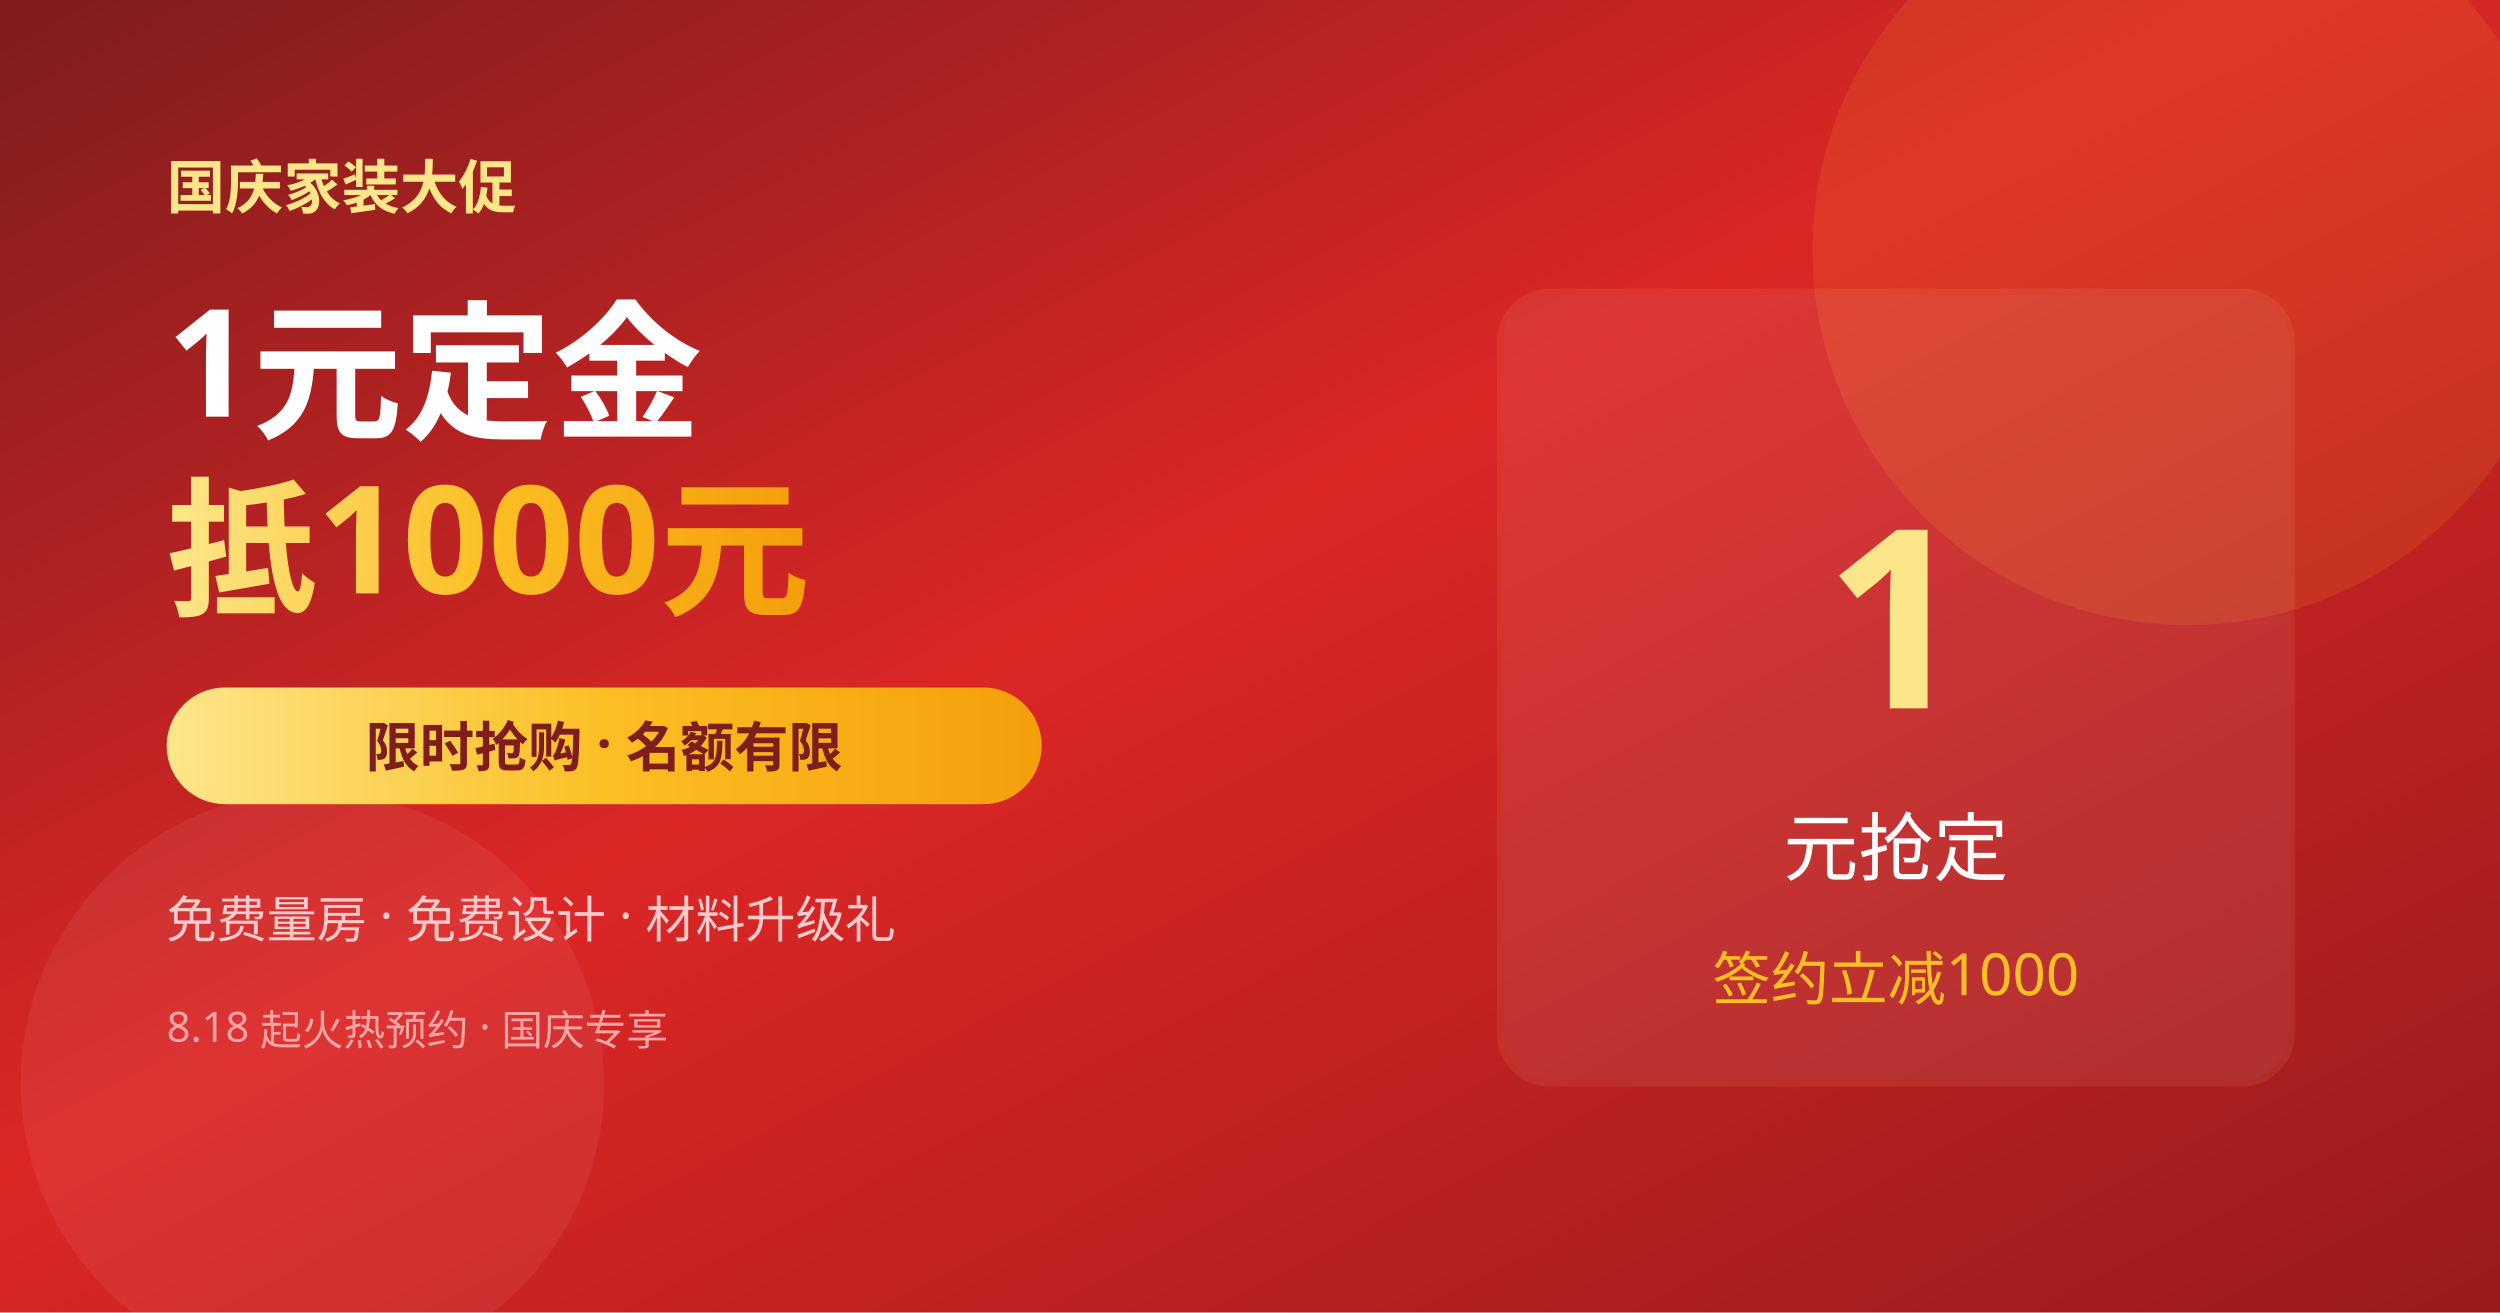
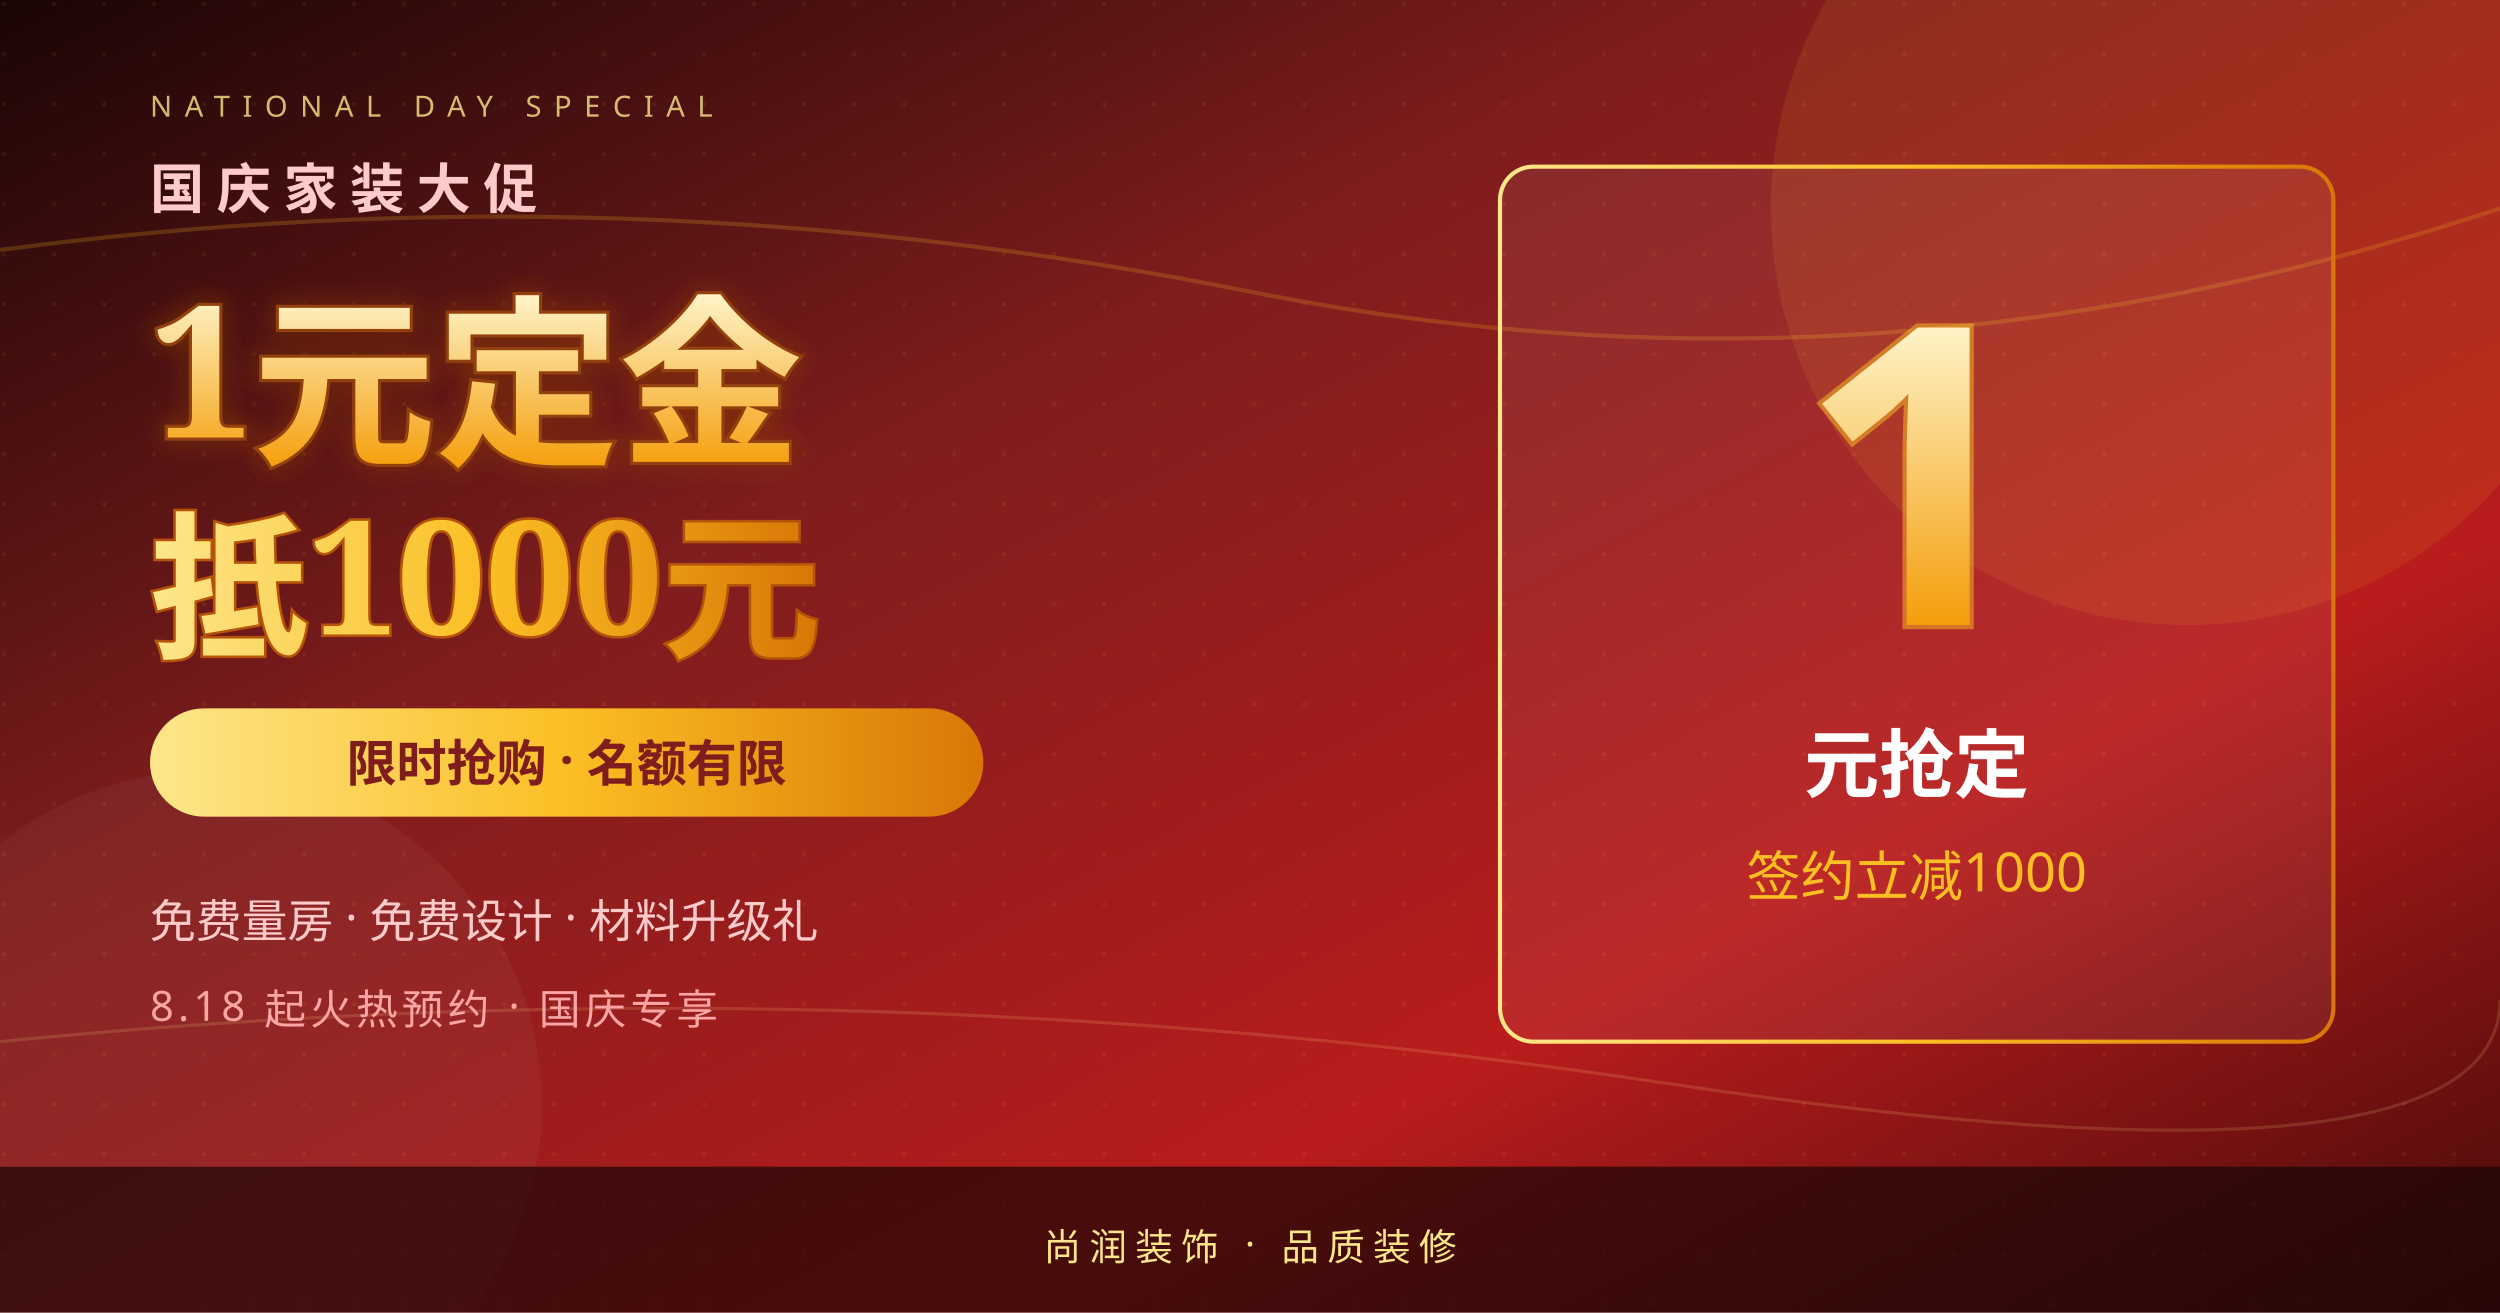
<svg xmlns="http://www.w3.org/2000/svg" viewBox="0 0 1200 630" fill="none">
  <defs>
    <linearGradient id="bg" x1="0" y1="0" x2="1" y2="1">
-       <stop offset="0%" stop-color="#7f1d1d" />
-       <stop offset="45%" stop-color="#dc2626" />
-       <stop offset="100%" stop-color="#991b1b" />
+       <stop offset="0%" stop-color="#1a0505" />
+       <stop offset="35%" stop-color="#7f1d1d" />
+       <stop offset="70%" stop-color="#b91c1c" />
+       <stop offset="100%" stop-color="#450a0a" />
    </linearGradient>
    <linearGradient id="gold" x1="0" y1="0" x2="1" y2="0">
      <stop offset="0%" stop-color="#fde68a" />
      <stop offset="50%" stop-color="#fbbf24" />
+       <stop offset="100%" stop-color="#d97706" />
+     </linearGradient>
+     <linearGradient id="goldV" x1="0" y1="0" x2="0" y2="1">
+       <stop offset="0%" stop-color="#fef3c7" />
      <stop offset="100%" stop-color="#f59e0b" />
    </linearGradient>
+     <filter id="glow">
+       <feGaussianBlur stdDeviation="6" result="b" />
+       <feMerge>
+         <feMergeNode in="b" />
+         <feMergeNode in="SourceGraphic" />
+       </feMerge>
+     </filter>
+     <pattern id="dots" width="24" height="24" patternUnits="userSpaceOnUse">
+       <circle cx="2" cy="2" r="1" fill="#fbbf24" opacity="0.08" />
+     </pattern>
  </defs>
  <rect width="1200" height="630" fill="url(#bg)" />
-   <circle cx="1050" cy="120" r="180" fill="#fbbf24" opacity="0.12" />
-   <circle cx="150" cy="520" r="140" fill="#ffffff" opacity="0.06" />
-   <text x="80" y="100" fill="#fde68a" font-size="28" font-family="PingFang SC, Microsoft YaHei, sans-serif" font-weight="600">国庆家装大促</text>
-   <text x="80" y="200" fill="#ffffff" font-size="72" font-family="PingFang SC, Microsoft YaHei, sans-serif" font-weight="800">1元定金</text>
-   <text x="80" y="290" fill="url(#gold)" font-size="72" font-family="PingFang SC, Microsoft YaHei, sans-serif" font-weight="800">抵1000元</text>
-   <rect x="80" y="330" width="420" height="56" rx="28" fill="url(#gold)" />
-   <text x="290" y="368" text-anchor="middle" fill="#7f1d1d" font-size="26" font-family="PingFang SC, Microsoft YaHei, sans-serif" font-weight="700">限时抢购 · 名额有限</text>
-   <text x="80" y="450" fill="#fecaca" font-size="24" font-family="PingFang SC, Microsoft YaHei, sans-serif">免费量房 · 免费设计 · 材料升级礼</text>
-   <text x="80" y="500" fill="#fca5a5" font-size="20" font-family="PingFang SC, Microsoft YaHei, sans-serif">8.18 起火热预约 · 国庆专享</text>
-   <rect x="720" y="140" width="380" height="380" rx="24" fill="#ffffff" opacity="0.08" stroke="#fde68a" stroke-width="3" />
-   <text x="910" y="340" text-anchor="middle" fill="#fde68a" font-size="120" font-family="PingFang SC, Microsoft YaHei, sans-serif" font-weight="800">1</text>
-   <text x="910" y="420" text-anchor="middle" fill="#ffffff" font-size="36" font-family="PingFang SC, Microsoft YaHei, sans-serif">元抢定</text>
-   <text x="910" y="480" text-anchor="middle" fill="#fbbf24" font-size="28" font-family="PingFang SC, Microsoft YaHei, sans-serif">签约立减1000</text>
+   <rect width="1200" height="630" fill="url(#dots)" />
+   <circle cx="1050" cy="100" r="200" fill="#fbbf24" opacity="0.1" />
+   <circle cx="100" cy="530" r="160" fill="#ffffff" opacity="0.04" />
+   <path d="M0 120 Q300 80 600 140 T1200 100" stroke="#fbbf24" stroke-width="2" fill="none" opacity="0.2" />
+   <path d="M0 500 Q400 460 800 520 T1200 480" stroke="#fde68a" stroke-width="1.5" fill="none" opacity="0.15" />
+   <text x="72" y="56" fill="#fde68a" font-size="14" font-family="PingFang SC, Microsoft YaHei, sans-serif" letter-spacing="6" opacity="0.8">NATIONAL DAY SPECIAL</text>
+   <text x="72" y="100" fill="#fecaca" font-size="26" font-family="PingFang SC, Microsoft YaHei, sans-serif" font-weight="600" letter-spacing="6">国庆家装大促</text>
+   <text x="72" y="210" fill="none" stroke="#92400e" stroke-width="3" font-size="88" font-family="PingFang SC, Microsoft YaHei, serif" font-weight="900" filter="url(#glow)">1元定金</text>
+   <text x="72" y="210" fill="url(#goldV)" font-size="88" font-family="PingFang SC, Microsoft YaHei, serif" font-weight="900">1元定金</text>
+   <text x="72" y="310" fill="none" stroke="#b45309" stroke-width="2.5" font-size="76" font-family="PingFang SC, Microsoft YaHei, serif" font-weight="900">抵1000元</text>
+   <text x="72" y="310" fill="url(#gold)" font-size="76" font-family="PingFang SC, Microsoft YaHei, serif" font-weight="900">抵1000元</text>
+   <rect x="72" y="340" width="400" height="52" rx="26" fill="url(#gold)" />
+   <text x="272" y="375" text-anchor="middle" fill="#7f1d1d" font-size="24" font-family="PingFang SC, Microsoft YaHei, sans-serif" font-weight="800">限时抢购 · 名额有限</text>
+   <text x="72" y="450" fill="#fecaca" font-size="22" font-family="PingFang SC, Microsoft YaHei, sans-serif">免费量房 · 免费设计 · 材料升级礼</text>
+   <text x="72" y="490" fill="#fca5a5" font-size="20" font-family="PingFang SC, Microsoft YaHei, sans-serif" letter-spacing="2">8.18 起火热预约 · 国庆专享</text>
+   <rect x="720" y="80" width="400" height="420" rx="16" fill="#ffffff" fill-opacity="0.06" stroke="url(#gold)" stroke-width="2" />
+   <text x="920" y="300" text-anchor="middle" fill="none" stroke="#fbbf24" stroke-width="4" font-size="200" font-family="PingFang SC, Microsoft YaHei, sans-serif" font-weight="900" opacity="0.5">1</text>
+   <text x="920" y="300" text-anchor="middle" fill="url(#goldV)" font-size="200" font-family="PingFang SC, Microsoft YaHei, sans-serif" font-weight="900">1</text>
+   <text x="920" y="380" text-anchor="middle" fill="#ffffff" font-size="36" font-family="PingFang SC, Microsoft YaHei, sans-serif" font-weight="700">元抢定</text>
+   <text x="920" y="430" text-anchor="middle" fill="#fbbf24" font-size="26" font-family="PingFang SC, Microsoft YaHei, sans-serif">签约立减1000</text>
+   <rect x="0" y="560" width="1200" height="70" fill="#1a0505" opacity="0.7" />
+   <text x="600" y="605" text-anchor="middle" fill="#fde68a" font-size="18" font-family="PingFang SC, Microsoft YaHei, sans-serif" letter-spacing="4">尚润装饰 · 品质装修</text>
</svg>
